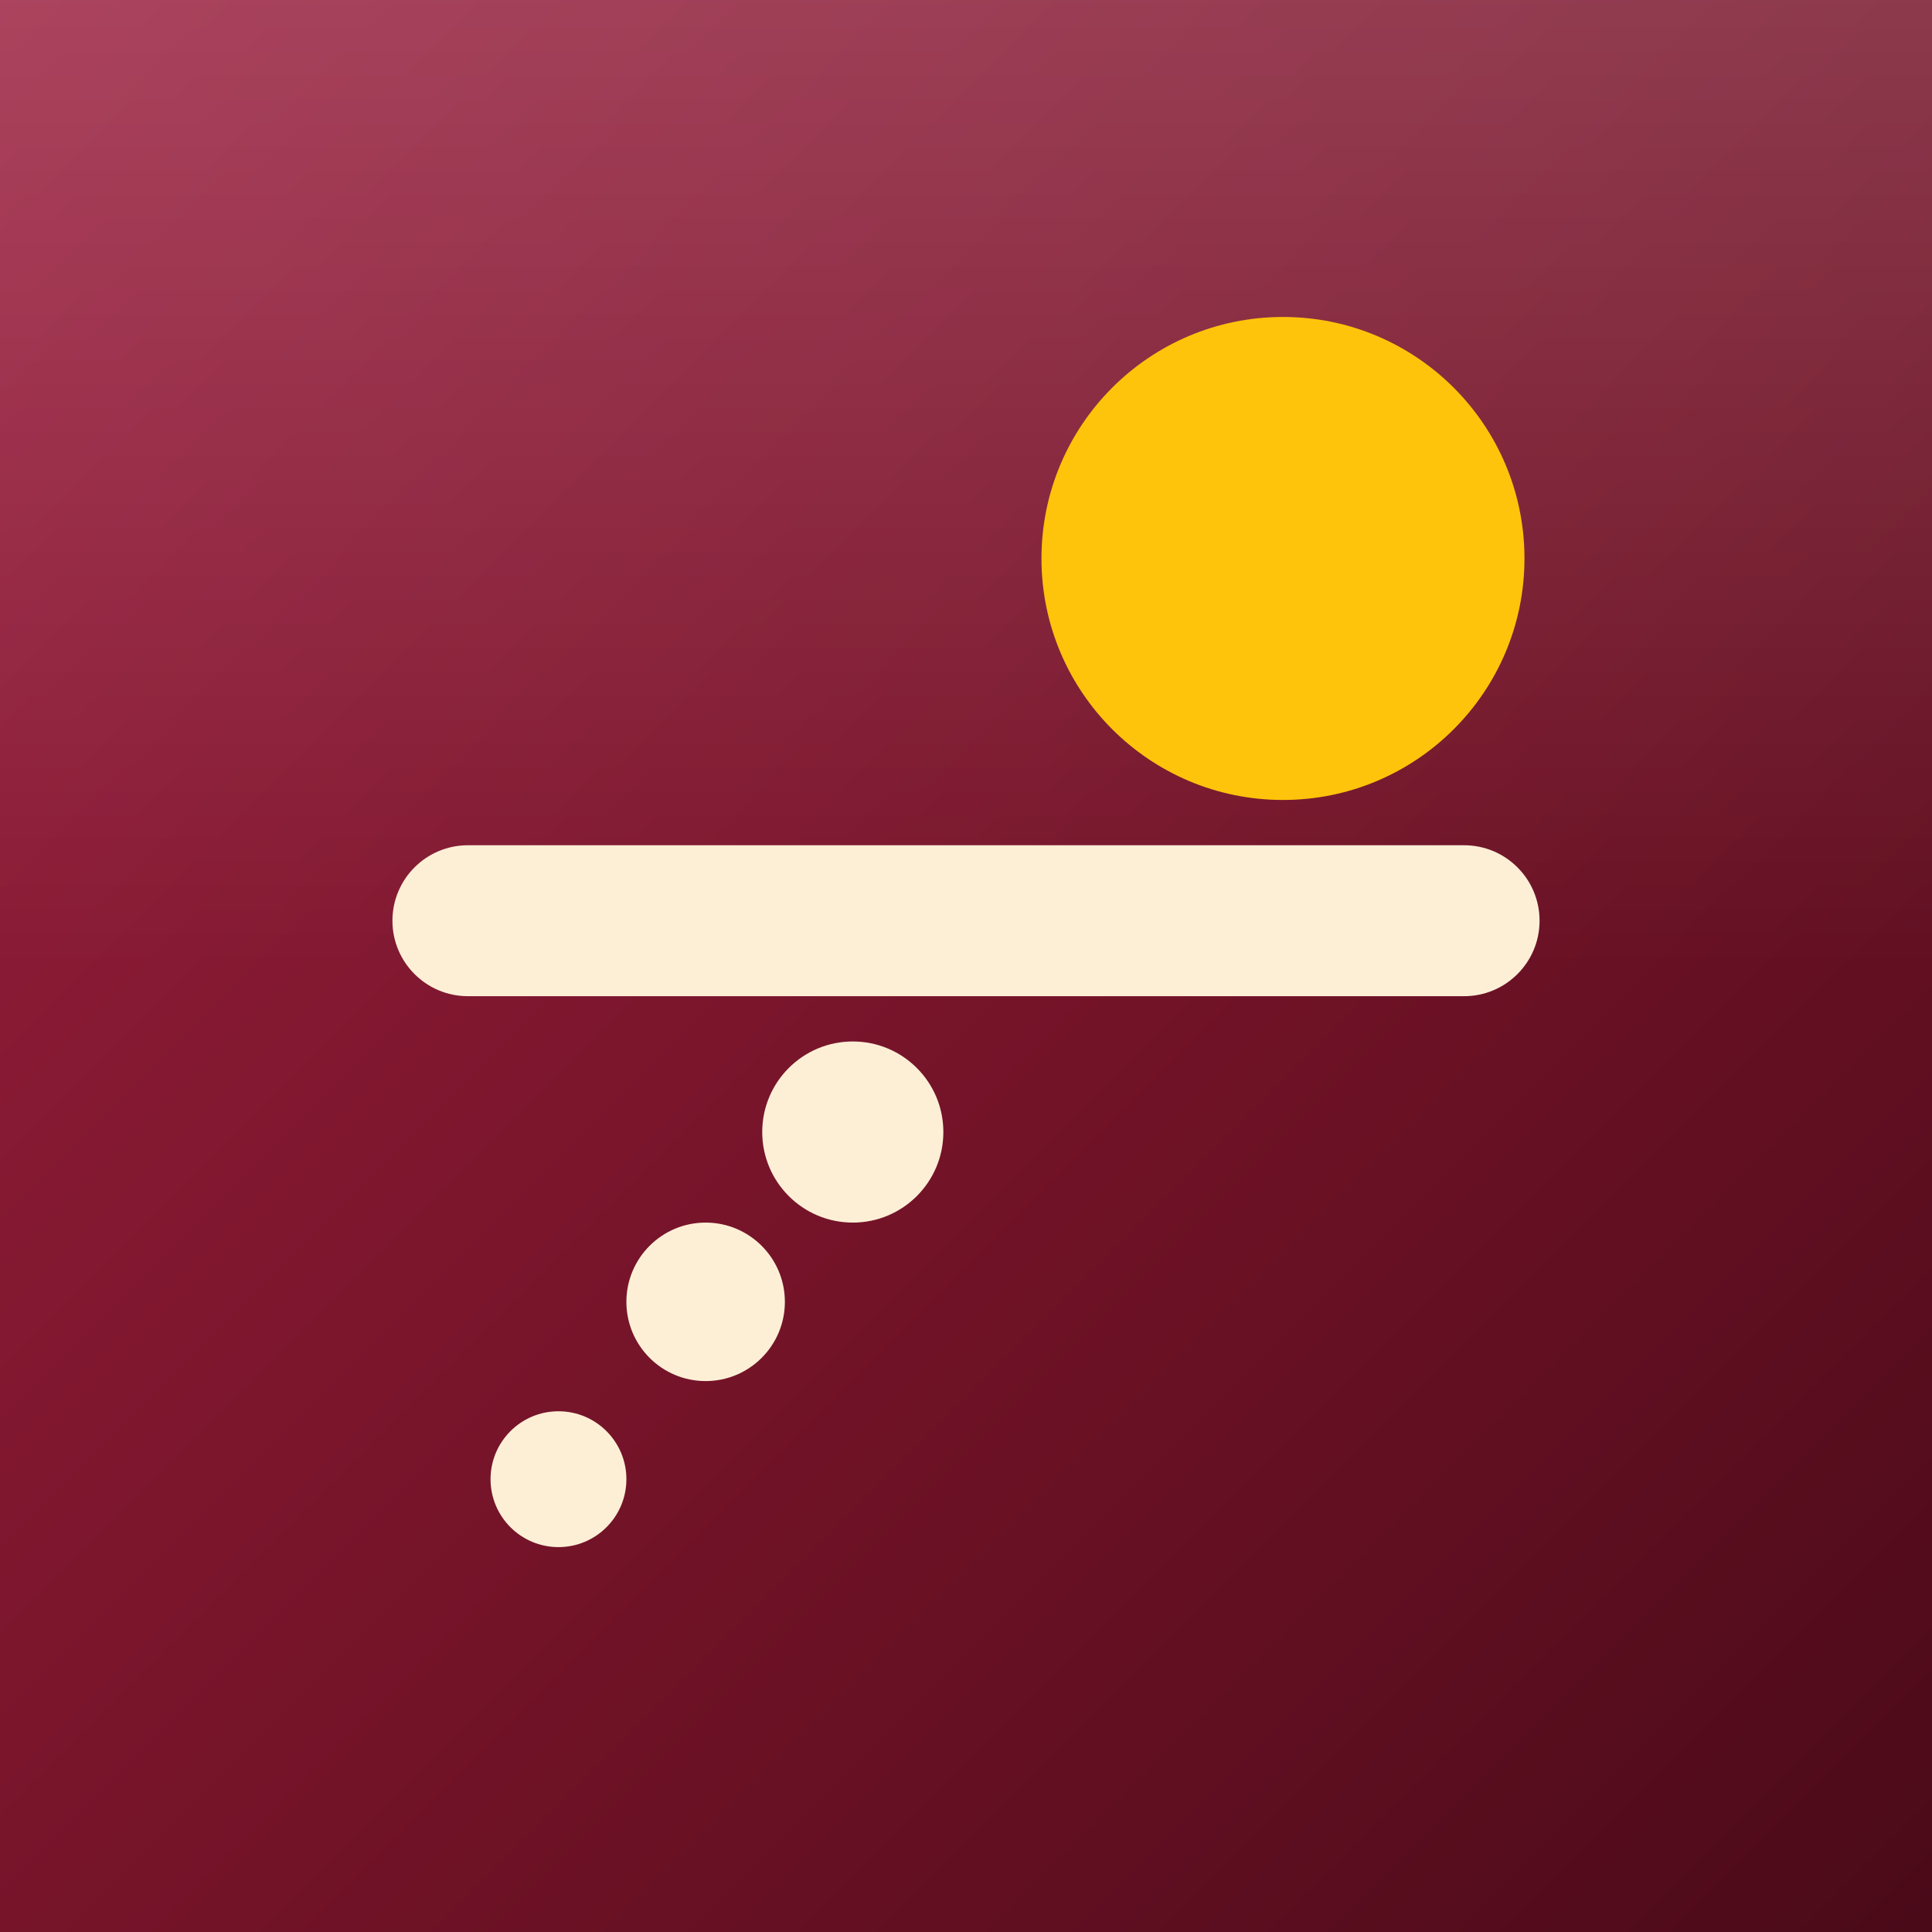
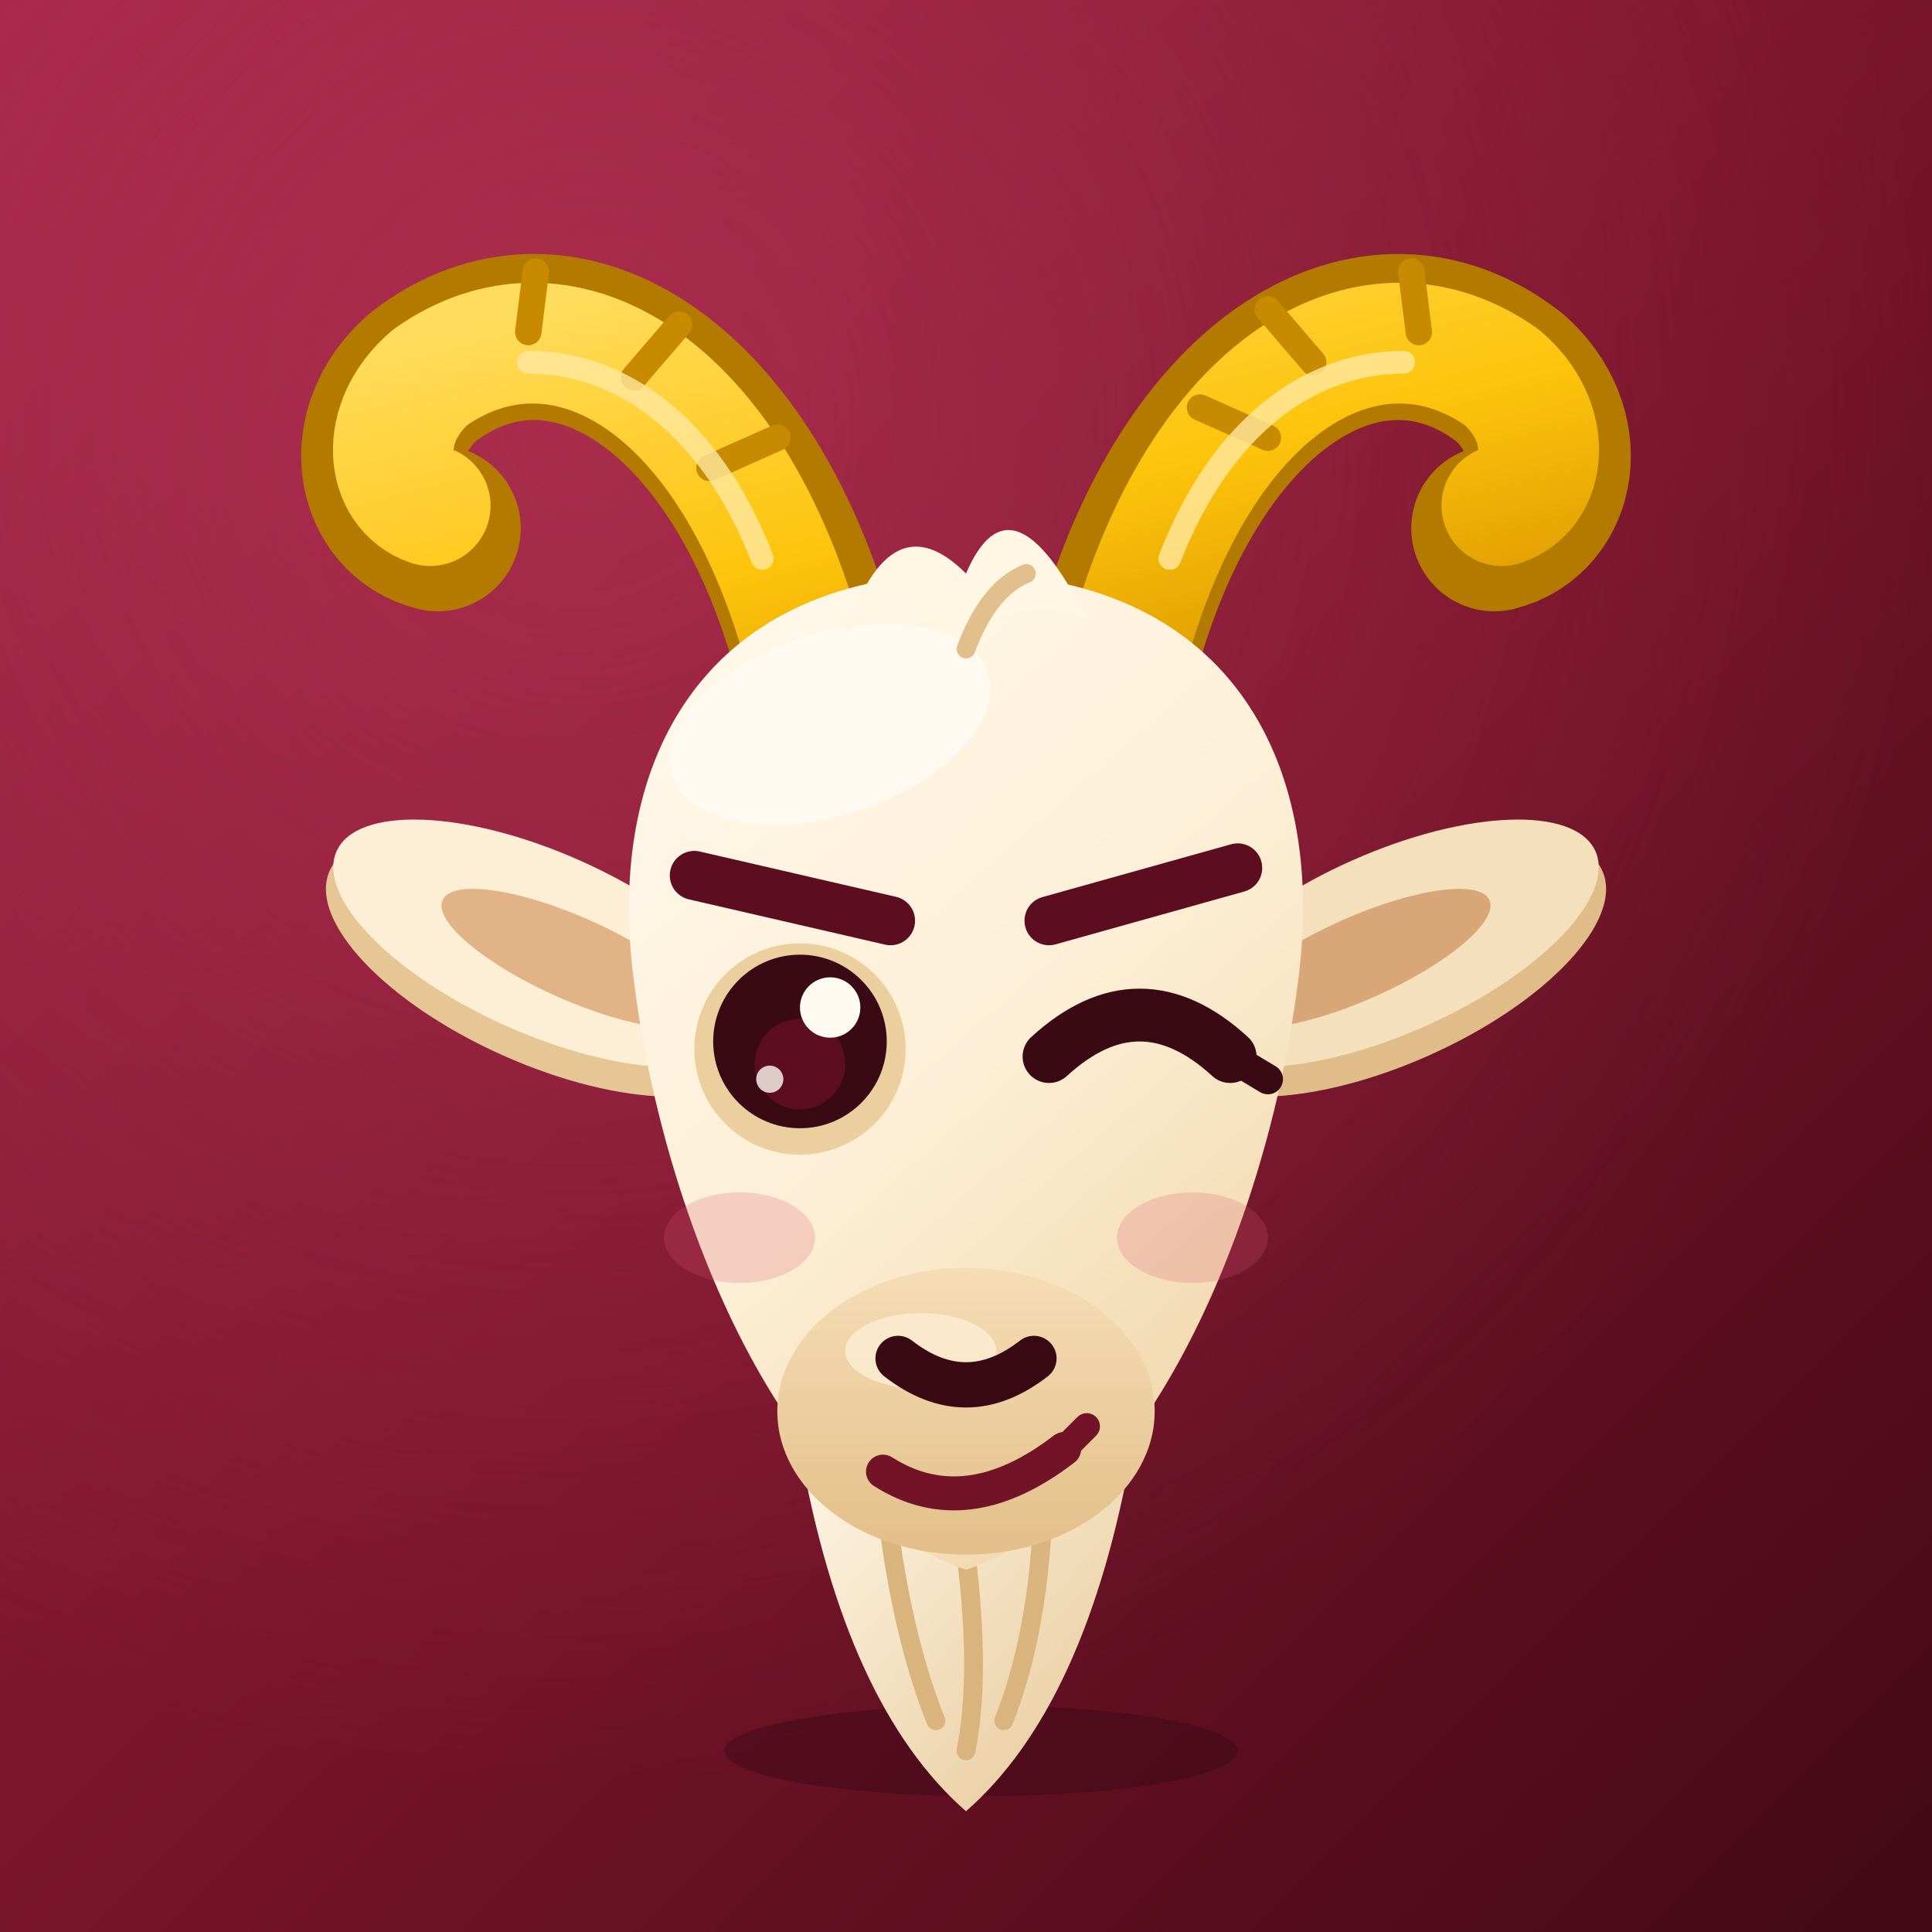
- <svg xmlns="http://www.w3.org/2000/svg" viewBox="0 0 1024 1024">
+ <svg xmlns="http://www.w3.org/2000/svg" viewBox="0 0 256 256">
  <defs>
    <linearGradient id="bg" x1="0" y1="0" x2="1" y2="1">
-       <stop offset="0" stop-color="#9C2040" />
+       <stop offset="0" stop-color="#A12446" />
      <stop offset=".55" stop-color="#731328" />
-       <stop offset="1" stop-color="#4A0A18" />
+       <stop offset="1" stop-color="#420916" />
    </linearGradient>
-     <linearGradient id="hi" x1="0" y1="0" x2="0" y2="1">
-       <stop offset="0" stop-color="#fff" stop-opacity=".16" />
-       <stop offset="1" stop-color="#fff" stop-opacity="0" />
+     <radialGradient id="glow" cx=".3" cy=".22" r=".7">
+       <stop offset="0" stop-color="#C23A5E" stop-opacity=".55" />
+       <stop offset="1" stop-color="#C23A5E" stop-opacity="0" />
+     </radialGradient>
+     <linearGradient id="horn" x1="0" y1="0" x2="1" y2="1">
+       <stop offset="0" stop-color="#FFDC5C" />
+       <stop offset=".55" stop-color="#FEC40B" />
+       <stop offset="1" stop-color="#D99500" />
    </linearGradient>
+     <linearGradient id="face" x1=".2" y1="0" x2=".8" y2="1">
+       <stop offset="0" stop-color="#FFF8EA" />
+       <stop offset=".5" stop-color="#FDEFD6" />
+       <stop offset="1" stop-color="#EFD3A4" />
+     </linearGradient>
+     <linearGradient id="muz" x1="0" y1="0" x2="0" y2="1">
+       <stop offset="0" stop-color="#F5DDB5" />
+       <stop offset="1" stop-color="#E3BF89" />
+     </linearGradient>
+     <linearGradient id="beard" x1="0" y1="0" x2="1" y2="1">
+       <stop offset="0" stop-color="#FFF6E6" />
+       <stop offset="1" stop-color="#E6C796" />
+     </linearGradient>
+     <clipPath id="head">
+       <path d="M128 76C162 76 176 100 172 130C168 162 152 200 128 208C104 200 88 162 84 130C80 100 94 76 128 76Z" />
+     </clipPath>
  </defs>
-   <rect width="1024" height="1024" fill="url(#bg)" />
-   <rect width="1024" height="512" fill="url(#hi)" />
-   <rect x="208" y="448" width="608" height="80" rx="40" fill="#FDEFD6" />
-   <circle cx="296" cy="784" r="36" fill="#FDEFD6" />
-   <circle cx="374" cy="690" r="42" fill="#FDEFD6" />
-   <circle cx="452" cy="600" r="48" fill="#FDEFD6" />
-   <circle cx="680" cy="296" r="128" fill="#FEC40B" />
+   <rect width="256" height="256" fill="url(#bg)" />
+   <rect width="256" height="256" fill="url(#glow)" />
+   <ellipse cx="130" cy="232" rx="34" ry="6" fill="#2A0510" opacity=".35" />
+   <path d="M108 86C98 50 74 36 56 50C48 57 50 68 58 70M148 86C158 50 182 36 200 50C208 57 206 68 198 70" fill="none" stroke="#B47A00" stroke-width="22" stroke-linecap="round" stroke-linejoin="round" />
+   <path d="M106 84C96 50 74 38 57 50C50 56 51 65 57 67M150 84C160 50 182 38 199 50C206 56 205 65 199 67" fill="none" stroke="url(#horn)" stroke-width="16" stroke-linecap="round" stroke-linejoin="round" />
+   <path d="M94 62l9-4M84 50l6-7M70 44l1-8M168 58l-9-4M174 48l-6-7M188 44l-1-8" stroke="#C88A00" stroke-width="3.500" stroke-linecap="round" />
+   <path d="M101 74C94 56 82 48 70 48M155 74C162 56 174 48 186 48" fill="none" stroke="#FFE9A0" stroke-width="3" stroke-linecap="round" opacity=".8" />
+   <ellipse cx="72" cy="128" rx="31" ry="13" transform="rotate(24 72 128)" fill="#E6C694" />
+   <ellipse cx="72" cy="125" rx="30" ry="12" transform="rotate(24 72 125)" fill="#FDEFD6" />
+   <ellipse cx="76" cy="127" rx="19" ry="5.500" transform="rotate(24 76 127)" fill="#E2B386" />
+   <ellipse cx="184" cy="128" rx="31" ry="13" transform="rotate(-24 184 128)" fill="#E0BD88" />
+   <ellipse cx="184" cy="125" rx="30" ry="12" transform="rotate(-24 184 125)" fill="#F4E0BD" />
+   <ellipse cx="180" cy="127" rx="19" ry="5.500" transform="rotate(-24 180 127)" fill="#D9A777" />
+   <path d="M106 192Q112 226 128 240Q144 226 150 192Z" fill="url(#beard)" />
+   <path d="M128 206Q130 222 128 232M118 204Q120 218 124 228M138 204Q137 218 133 228" fill="none" stroke="#D9B47E" stroke-width="2.500" stroke-linecap="round" />
+   <path d="M128 76C162 76 176 100 172 130C168 162 152 200 128 208C104 200 88 162 84 130C80 100 94 76 128 76Z" fill="url(#face)" />
+   <g clip-path="url(#head)">
+     <path d="M150 70C186 96 182 170 128 214L200 214L200 70Z" fill="#E7C796" opacity=".55" />
+     <ellipse cx="110" cy="96" rx="22" ry="12" transform="rotate(-18 110 96)" fill="#FFFBF3" opacity=".9" />
+   </g>
+   <path d="M112 84Q118 66 128 76Q134 62 144 82Q134 78 128 86Q120 78 112 84Z" fill="#FFF6E4" />
+   <path d="M128 86Q131 78 136 76" fill="none" stroke="#E2C08E" stroke-width="2.500" stroke-linecap="round" />
+   <path d="M92 116L118 122" stroke="#5C0D1F" stroke-width="6.500" stroke-linecap="round" />
+   <path d="M164 115L139 122" stroke="#5C0D1F" stroke-width="6.500" stroke-linecap="round" />
+   <ellipse cx="106" cy="139" rx="14" ry="14" fill="#EBCF9F" />
+   <circle cx="106" cy="138" r="11.500" fill="#3A0A14" />
+   <circle cx="106" cy="141" r="6" fill="#5C0D1F" />
+   <circle cx="110" cy="133.500" r="4" fill="#FFFBF3" />
+   <circle cx="102" cy="143" r="1.800" fill="#FFFBF3" opacity=".8" />
+   <path d="M139 140Q151 129 163 140" fill="none" stroke="#3A0A14" stroke-width="7" stroke-linecap="round" />
+   <path d="M163 140l5 3" stroke="#3A0A14" stroke-width="4" stroke-linecap="round" />
+   <ellipse cx="98" cy="164" rx="10" ry="6" fill="#D4566F" opacity=".22" />
+   <ellipse cx="158" cy="164" rx="10" ry="6" fill="#D4566F" opacity=".22" />
+   <ellipse cx="128" cy="187" rx="25" ry="19" fill="url(#muz)" />
+   <ellipse cx="122" cy="179" rx="10" ry="5" fill="#FBEBCF" opacity=".9" />
+   <path d="M119 180Q128 187 137 180" fill="none" stroke="#3A0A14" stroke-width="6" stroke-linecap="round" />
+   <path d="M117 195Q128 202 141 192" fill="none" stroke="#731328" stroke-width="4.500" stroke-linecap="round" />
+   <path d="M141 192l3-3" stroke="#731328" stroke-width="3.500" stroke-linecap="round" />
</svg>
